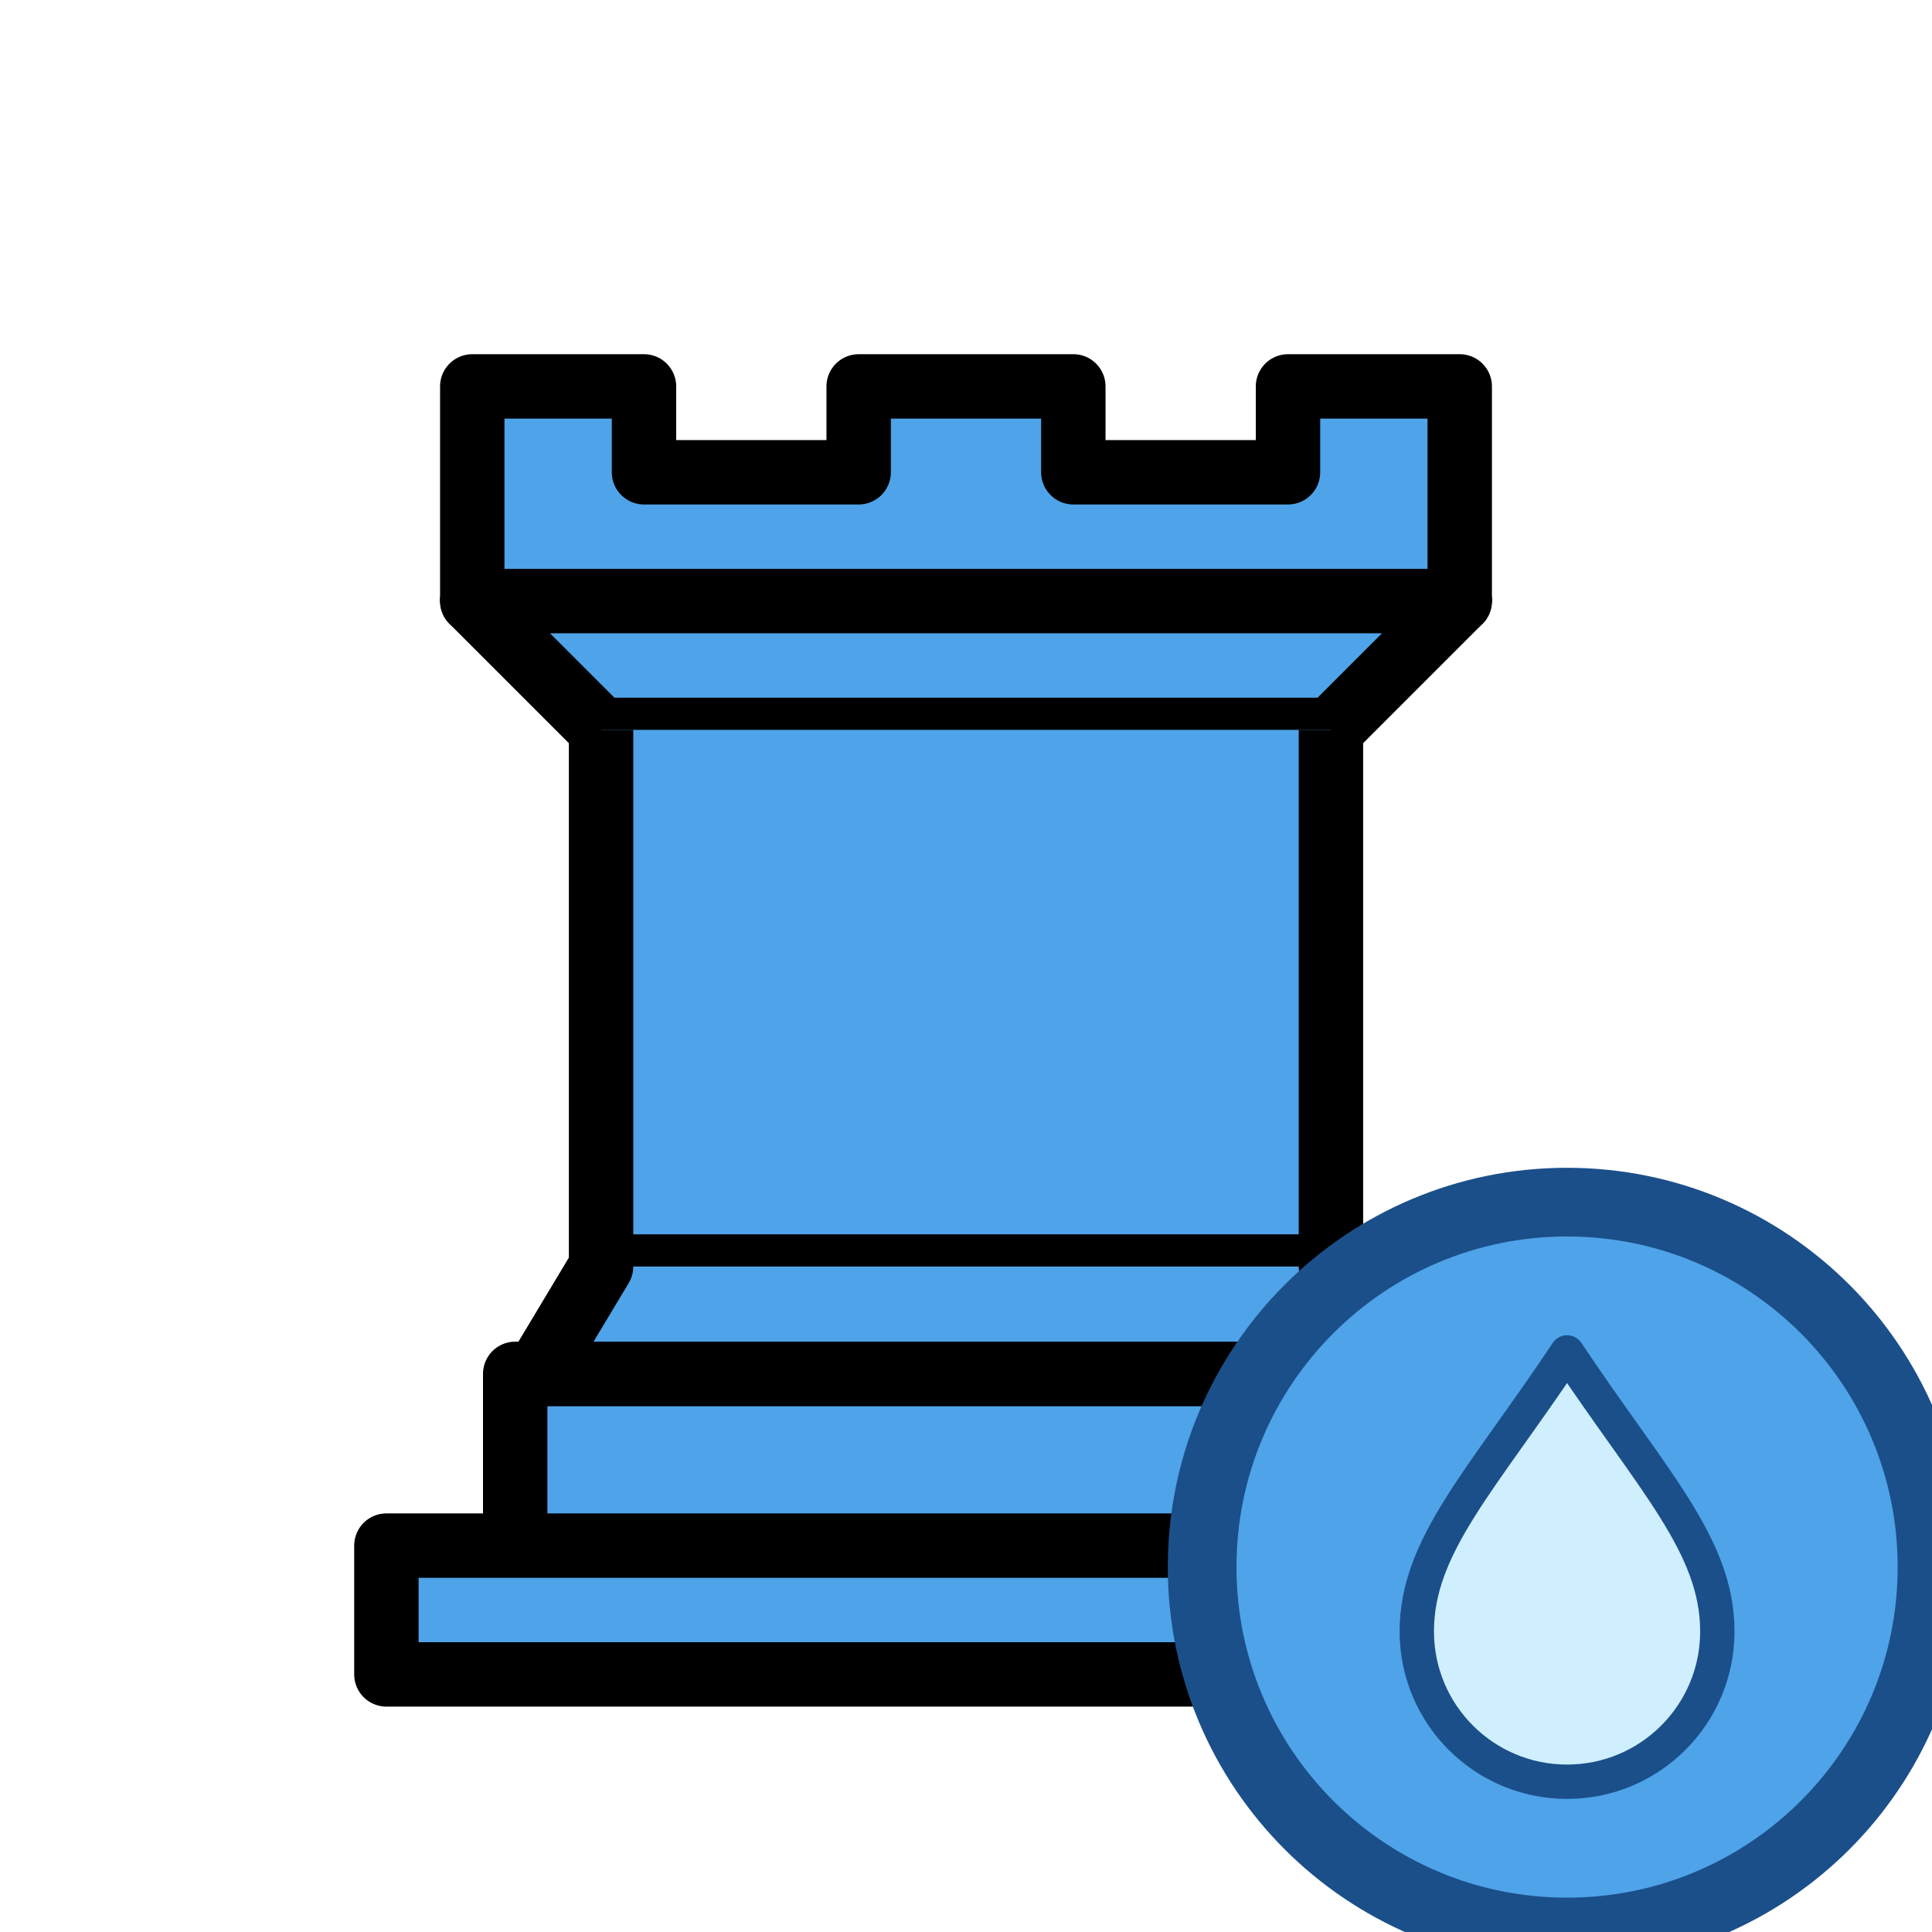
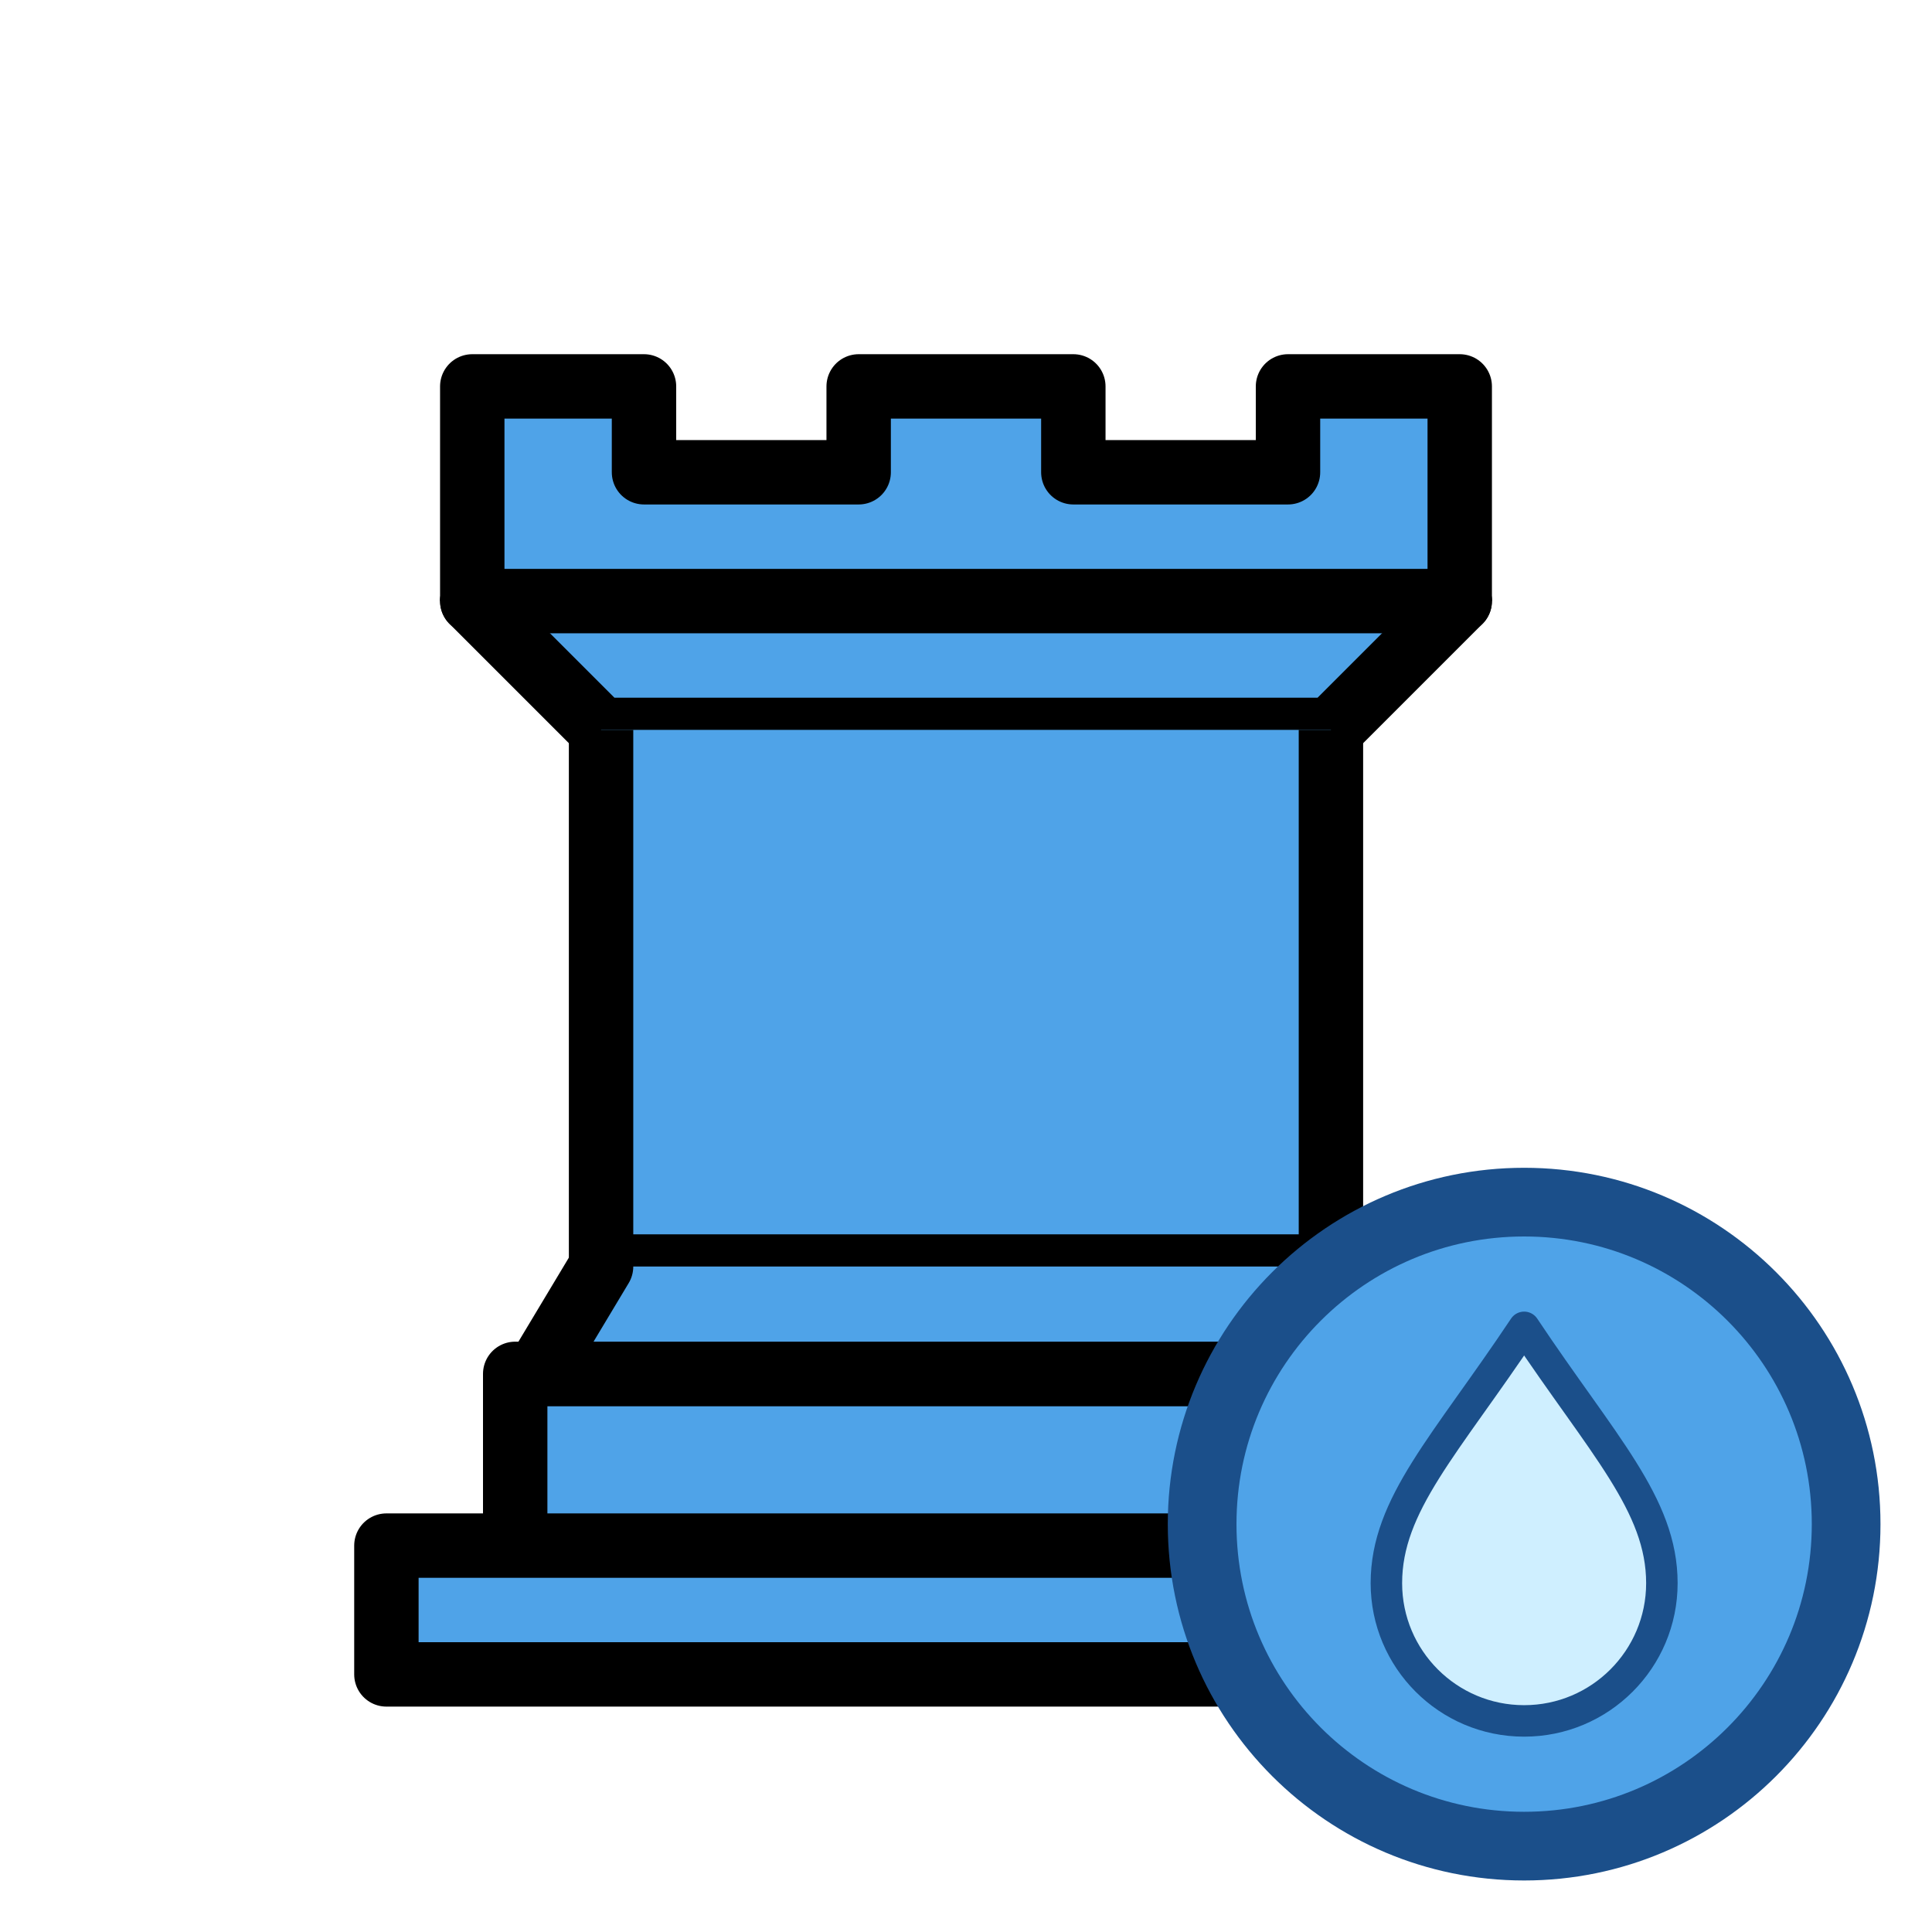
<svg xmlns="http://www.w3.org/2000/svg" width="45" height="45" viewBox="0 0 45 45">
  <g fill="#4FA3E8" fill-rule="evenodd" stroke="#000" stroke-linecap="round" stroke-linejoin="round" stroke-width="1.5">
    <path stroke-linecap="butt" d="M9 39h27v-3H9zm3-3v-4h21v4zm-1-22V9h4v2h5V9h5v2h5V9h4v5" />
    <path d="m34 14-3 3H14l-3-3" />
    <path stroke-linecap="butt" stroke-linejoin="miter" d="M31 17v12.5H14V17" />
    <path d="m31 29.5 1.5 2.5h-20l1.5-2.5" />
    <path fill="none" stroke-linejoin="miter" d="M11 14h23" />
  </g>
-   <circle cx="36.5" cy="36.5" r="8.5" fill="#4FA3E8" stroke="#1B4F8A" stroke-width="1.6" />
-   <svg x="30.5" y="30.5" width="12" height="12" viewBox="0 0 24 24">
+   <circle cx="35.5" cy="35.5" r="7.5" fill="#4FA3E8" stroke="#1B4F8A" stroke-width="1.6" />
+   <svg x="30" y="30" width="11" height="11" viewBox="0 0 24 24">
    <path d="M12 2 C16 8 19 11 19 15 A7 7 0 0 1 5 15 C5 11 8 8 12 2 Z" fill="#CFEFFF" stroke="#1B4F8A" stroke-width="1.6" stroke-linejoin="round" stroke-linecap="round" />
  </svg>
</svg>
